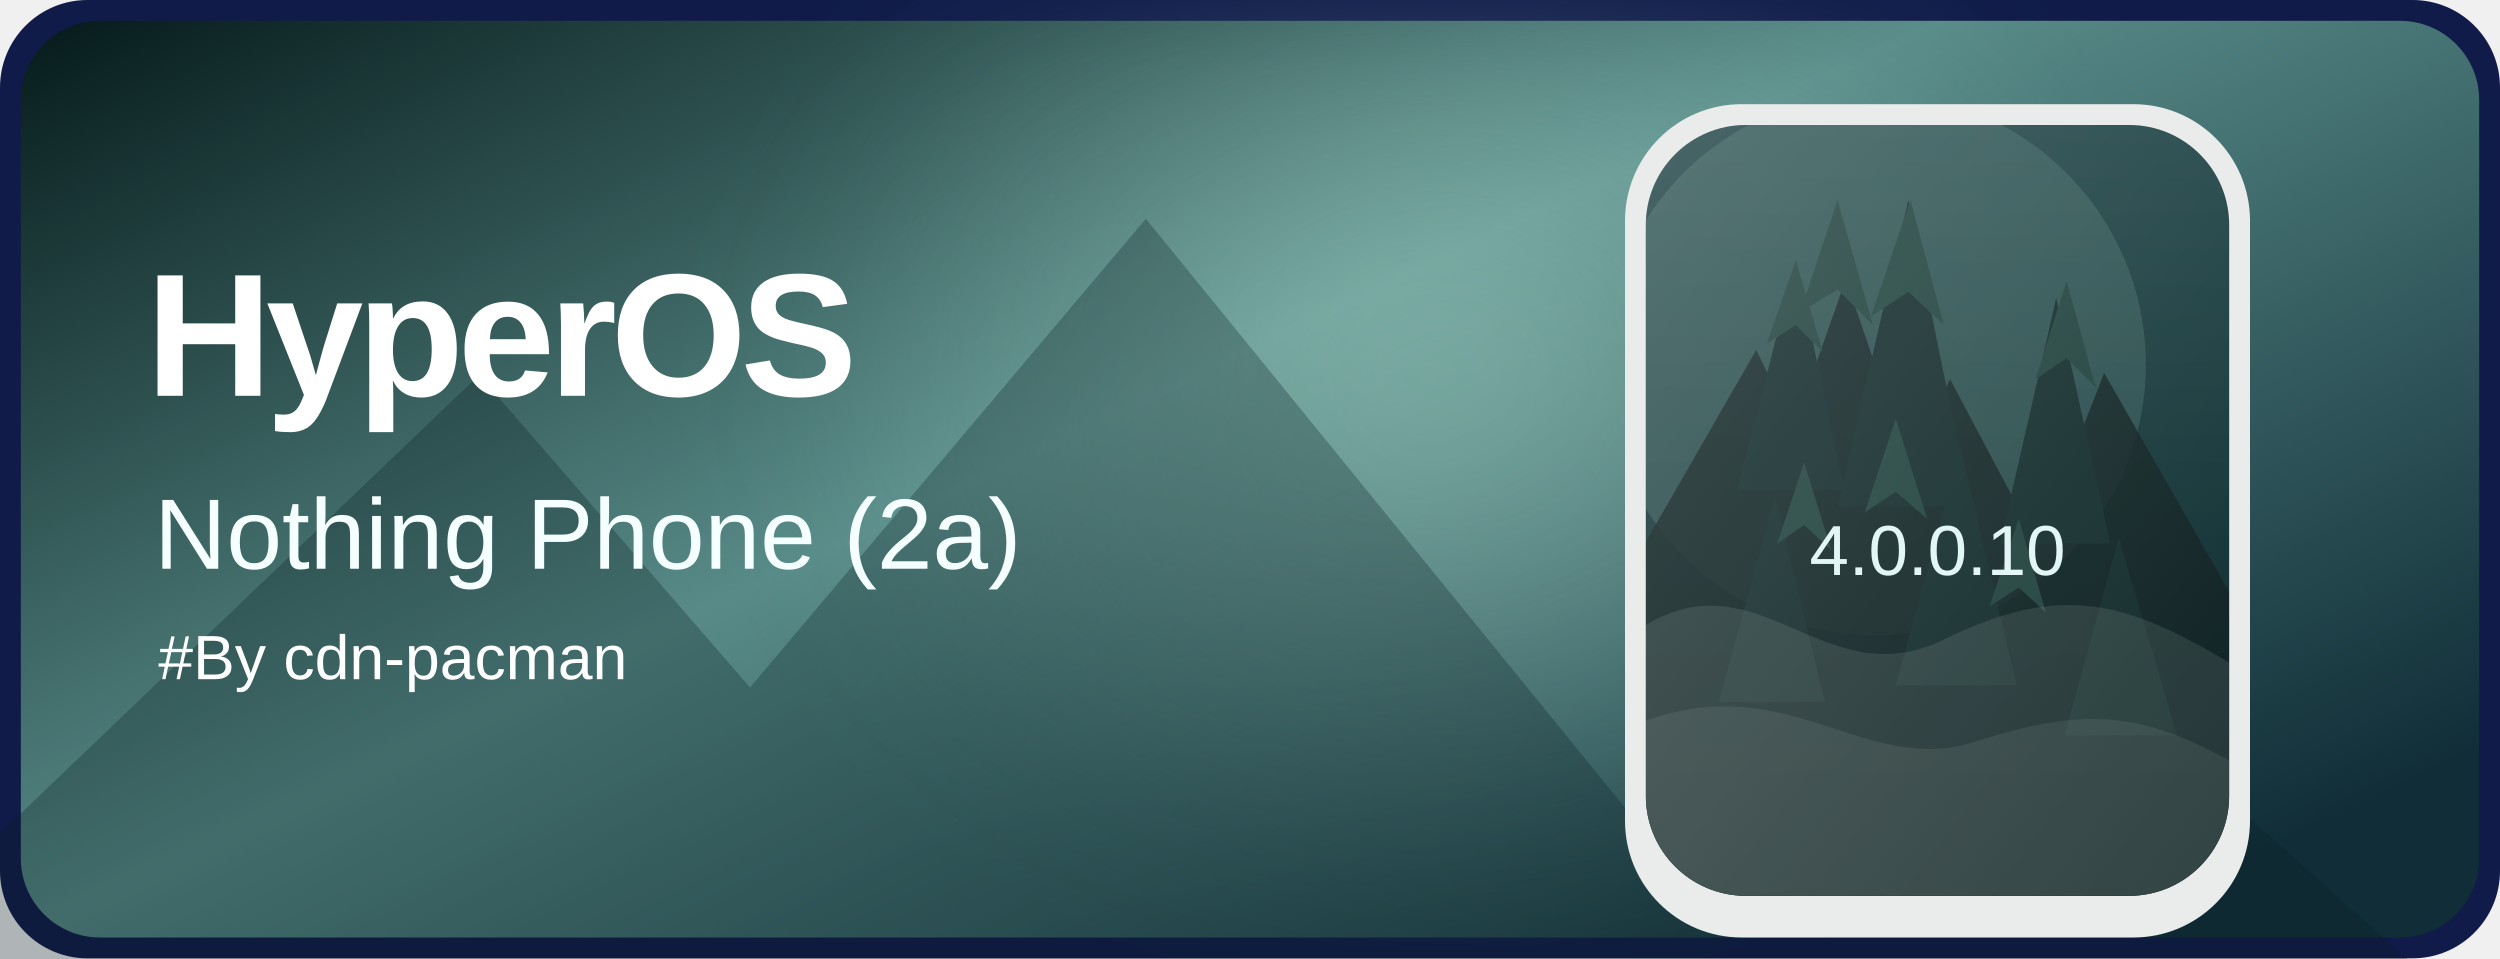
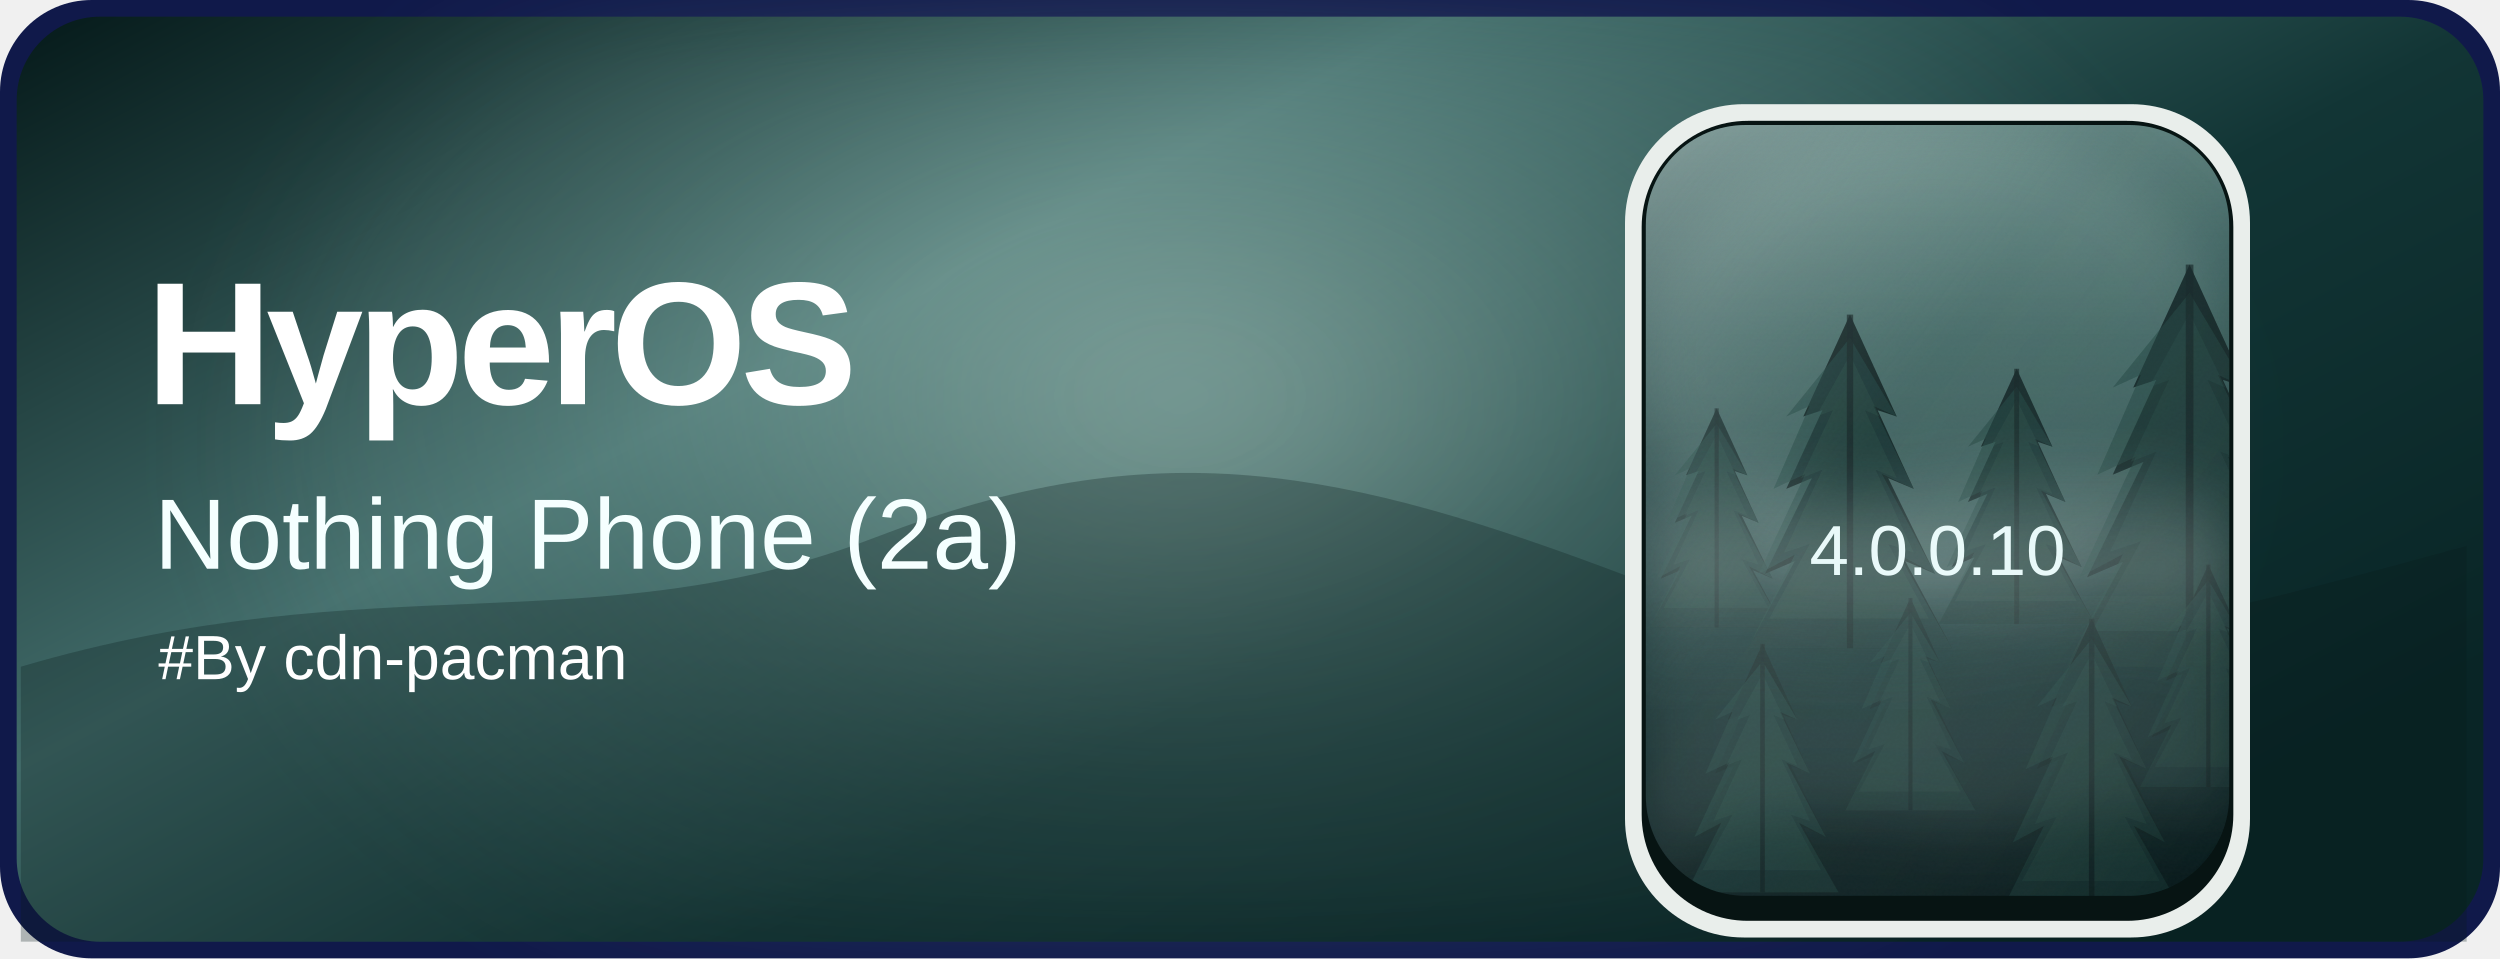
<svg xmlns="http://www.w3.org/2000/svg" width="1200" height="460" viewBox="0 0 1200 460" role="img" aria-labelledby="title desc">
  <defs>
-     <linearGradient id="bg" x1="0" y1="0" x2="1" y2=".8">
+     <linearGradient id="card" x1="0" y1="0" x2="1" y2=".72">
      <stop stop-color="#061b1b" />
-       <stop offset=".48" stop-color="#588b88" />
-       <stop offset="1" stop-color="#112e38" />
+       <stop offset=".38" stop-color="#426c6a" />
+       <stop offset=".67" stop-color="#123535" />
+       <stop offset="1" stop-color="#092526" />
    </linearGradient>
-     <radialGradient id="glow">
-       <stop stop-color="#b9e8d7" stop-opacity=".42" />
-       <stop offset="1" stop-color="#b9e8d7" stop-opacity="0" />
+     <radialGradient id="light" cx=".48" cy=".45" r=".62">
+       <stop stop-color="#b7d4ca" stop-opacity=".6" />
+       <stop offset=".55" stop-color="#8eb9b1" stop-opacity=".19" />
+       <stop offset="1" stop-color="#8eb9b1" stop-opacity="0" />
    </radialGradient>
-     <linearGradient id="screen" x1="0" y1="0" x2="0" y2="1">
-       <stop stop-color="#153b3e" />
-       <stop offset=".55" stop-color="#092a2d" />
-       <stop offset="1" stop-color="#07181e" />
+     <linearGradient id="display" x1="0" y1="0" x2="0" y2="1">
+       <stop stop-color="#557875" />
+       <stop offset=".28" stop-color="#244847" />
+       <stop offset=".67" stop-color="#0c292a" />
+       <stop offset="1" stop-color="#061719" />
    </linearGradient>
-     <linearGradient id="glass" x1="0" y1="0" x2="1" y2="1">
-       <stop stop-color="#fff" stop-opacity=".22" />
-       <stop offset="1" stop-color="#fff" stop-opacity=".02" />
+     <linearGradient id="phone-glass" x1="0" y1="0" x2="1" y2="1">
+       <stop stop-color="#fff" stop-opacity=".28" />
+       <stop offset=".4" stop-color="#c8e3df" stop-opacity=".07" />
+       <stop offset="1" stop-color="#031212" stop-opacity=".2" />
    </linearGradient>
-     <filter id="blur">
+     <linearGradient id="fog" x1="0" y1="0" x2="0" y2="1">
+       <stop stop-color="#e1eeee" stop-opacity="0" />
+       <stop offset=".5" stop-color="#d5e0dc" stop-opacity=".32" />
+       <stop offset="1" stop-color="#c1d3d0" stop-opacity="0" />
+     </linearGradient>
+     <filter id="soft">
      <feGaussianBlur stdDeviation="34" />
    </filter>
-     <clipPath id="screenClip">
+     <filter id="mist">
+       <feGaussianBlur stdDeviation="14" />
+     </filter>
+     <filter id="grain">
+       <feTurbulence type="fractalNoise" baseFrequency=".72" numOctaves="2" seed="12" />
+       <feColorMatrix values=".25 0 0 0 .4 .25 0 0 0 .52 .25 0 0 0 .48 0 0 0 .11 0" />
+     </filter>
+     <clipPath id="screen-clip">
      <rect x="790" y="60" width="280" height="370" rx="48" />
    </clipPath>
+     <g id="pine" fill="#07191a">
+       <path d="M0 0 22 48 13 45 30 82 18 77 40 122 26 116 48 157H-48l22-41-14 6 22-45-12 5 17-37-9 3Z" />
+       <path d="M0 11 22 48 11 43 30 82 15 75 40 122 23 113 48 157H-48l22-44-17 9 22-47-15 7 17-39-11 5Z" fill="#153b36" opacity=".55" />
+       <path d="M0 19 14 48 7 45 22 77 12 73 30 112 18 108 37 143H-38l19-35-12 4 18-39-10 4 15-32-8 3Z" fill="#234b43" opacity=".3" />
+       <path d="M0 0v157" stroke="#061415" stroke-width="3" opacity=".7" />
+     </g>
  </defs>
-   <rect width="1200" height="460" rx="42" fill="#101b49" />
-   <rect x="10" y="10" width="1180" height="440" rx="38" fill="url(#bg)" />
-   <ellipse cx="690" cy="180" rx="330" ry="260" fill="url(#glow)" filter="url(#blur)" />
-   <path d="M0 400 230 180l130 150 190-225 240 295 130-150 280 250H0Z" fill="#071b20" opacity=".28" />
-   <text x="70" y="190" fill="#fff" font-family="Arial,sans-serif" font-size="84" font-weight="700" letter-spacing="-3">HyperOS</text>
-   <text x="74" y="273" fill="#f5ffff" font-family="Arial,sans-serif" font-size="48" font-weight="400">Nothing Phone (2a)</text>
-   <text x="76" y="326" fill="#fff" font-family="Arial,sans-serif" font-size="30" font-weight="400">#By cdn-pacman</text>
-   <rect x="780" y="50" width="300" height="400" rx="56" fill="#e9ecea" />
-   <g clip-path="url(#screenClip)">
-     <rect x="790" y="60" width="280" height="370" fill="url(#screen)" />
-     <circle cx="900" cy="175" r="130" fill="#6d9a8f" opacity=".22" />
-     <path d="M790 260 843 168l18 37 25-71 30 88 20-40 42 79 32-82 60 105v150H790Z" fill="#061719" opacity=".85" />
-     <path d="m834 235 28-110 23 110Zm48 8 34-147 30 147Zm78 18 27-118 26 118Zm-135 76 27-98 24 98Zm85-8 31-114 27 114Zm81 24 26-95 28 95Z" fill="#0a2424" />
-     <path d="m862 125-14 40 14-9 13 13Zm20-29-18 54 18-11 17 17Zm35 0-19 56 18-12 17 16Zm75 39-15 47 15-10 14 14Zm-82 66-15 45 15-10 15 13Zm-44 21-13 39 13-9 13 12Zm103 27-14 42 14-9 13 12Z" fill="#173a35" />
-     <path d="M790 300c55-33 86 35 143 7s88-18 137 11v112H790Z" fill="#b6c8c0" opacity=".13" />
-     <path d="M790 346c69-25 105 27 158 10s80-14 122 9v65H790Z" fill="#d5ded8" opacity=".09" />
-     <rect x="790" y="60" width="280" height="370" fill="url(#glass)" />
+   <rect x="0" y="0" width="1200" height="460" rx="44" fill="#10194a" />
+   <rect x="8" y="8" width="1184" height="444" rx="40" fill="url(#card)" />
+   <ellipse cx="585" cy="218" rx="460" ry="280" fill="url(#light)" filter="url(#soft)" />
+   <path d="M10 320C180 270 285 310 420 258s223-34 365 20 238 28 399-16v190H10Z" fill="#071a1a" opacity=".28" />
+   <text x="70" y="194" fill="#fff" font-family="Arial,Helvetica,sans-serif" font-size="84" font-weight="700" letter-spacing="-3">HyperOS</text>
+   <text x="74" y="273" fill="#f5ffff" font-family="Arial,Helvetica,sans-serif" font-size="48" font-weight="400">Nothing Phone (2a)</text>
+   <text x="76" y="326" fill="#fff" font-family="Arial,Helvetica,sans-serif" font-size="30" font-weight="400">#By cdn-pacman</text>
+   <rect x="780" y="50" width="300" height="400" rx="57" fill="#e9eeeb" />
+   <rect x="788" y="58" width="284" height="384" rx="51" fill="#071413" />
+   <g clip-path="url(#screen-clip)">
+     <rect x="790" y="60" width="280" height="370" fill="url(#display)" />
+     <ellipse cx="929" cy="174" rx="142" ry="115" fill="#93b4ad" opacity=".26" filter="url(#mist)" />
+     <use href="#pine" transform="translate(824 196) scale(.67)" opacity=".78" />
+     <use href="#pine" transform="translate(888 151) scale(1.02)" opacity=".94" />
+     <use href="#pine" transform="translate(968 177) scale(.78)" opacity=".88" />
+     <use href="#pine" transform="translate(1051 127) scale(1.23)" opacity=".91" />
+     <use href="#pine" transform="translate(846 309) scale(.76)" opacity=".9" />
+     <use href="#pine" transform="translate(917 287) scale(.65)" opacity=".75" />
+     <use href="#pine" transform="translate(1004 297) scale(.88)" opacity=".9" />
+     <use href="#pine" transform="translate(1060 271) scale(.68)" opacity=".8" />
+     <path d="M790 235c64-30 98 18 146-4s82-17 134 10v75c-56-24-93-8-145 5s-89-17-135 8Z" fill="url(#fog)" filter="url(#mist)" />
+     <path d="M790 314c48-23 96 10 140-3s87-23 140 4v77c-57-15-93 13-145 5s-92-9-135 18Z" fill="#b9cbc6" opacity=".15" filter="url(#mist)" />
+     <rect x="790" y="60" width="280" height="370" fill="url(#phone-glass)" />
+     <rect x="790" y="60" width="280" height="370" filter="url(#grain)" opacity=".2" />
  </g>
-   <text x="930" y="276" fill="#ecffff" font-family="Arial,sans-serif" font-size="34" text-anchor="middle" opacity=".95">4.0.0.10</text>
+   <text x="930" y="276" fill="#efffff" font-family="Arial,Helvetica,sans-serif" font-size="34" text-anchor="middle" opacity=".96">4.0.0.10</text>
</svg>
